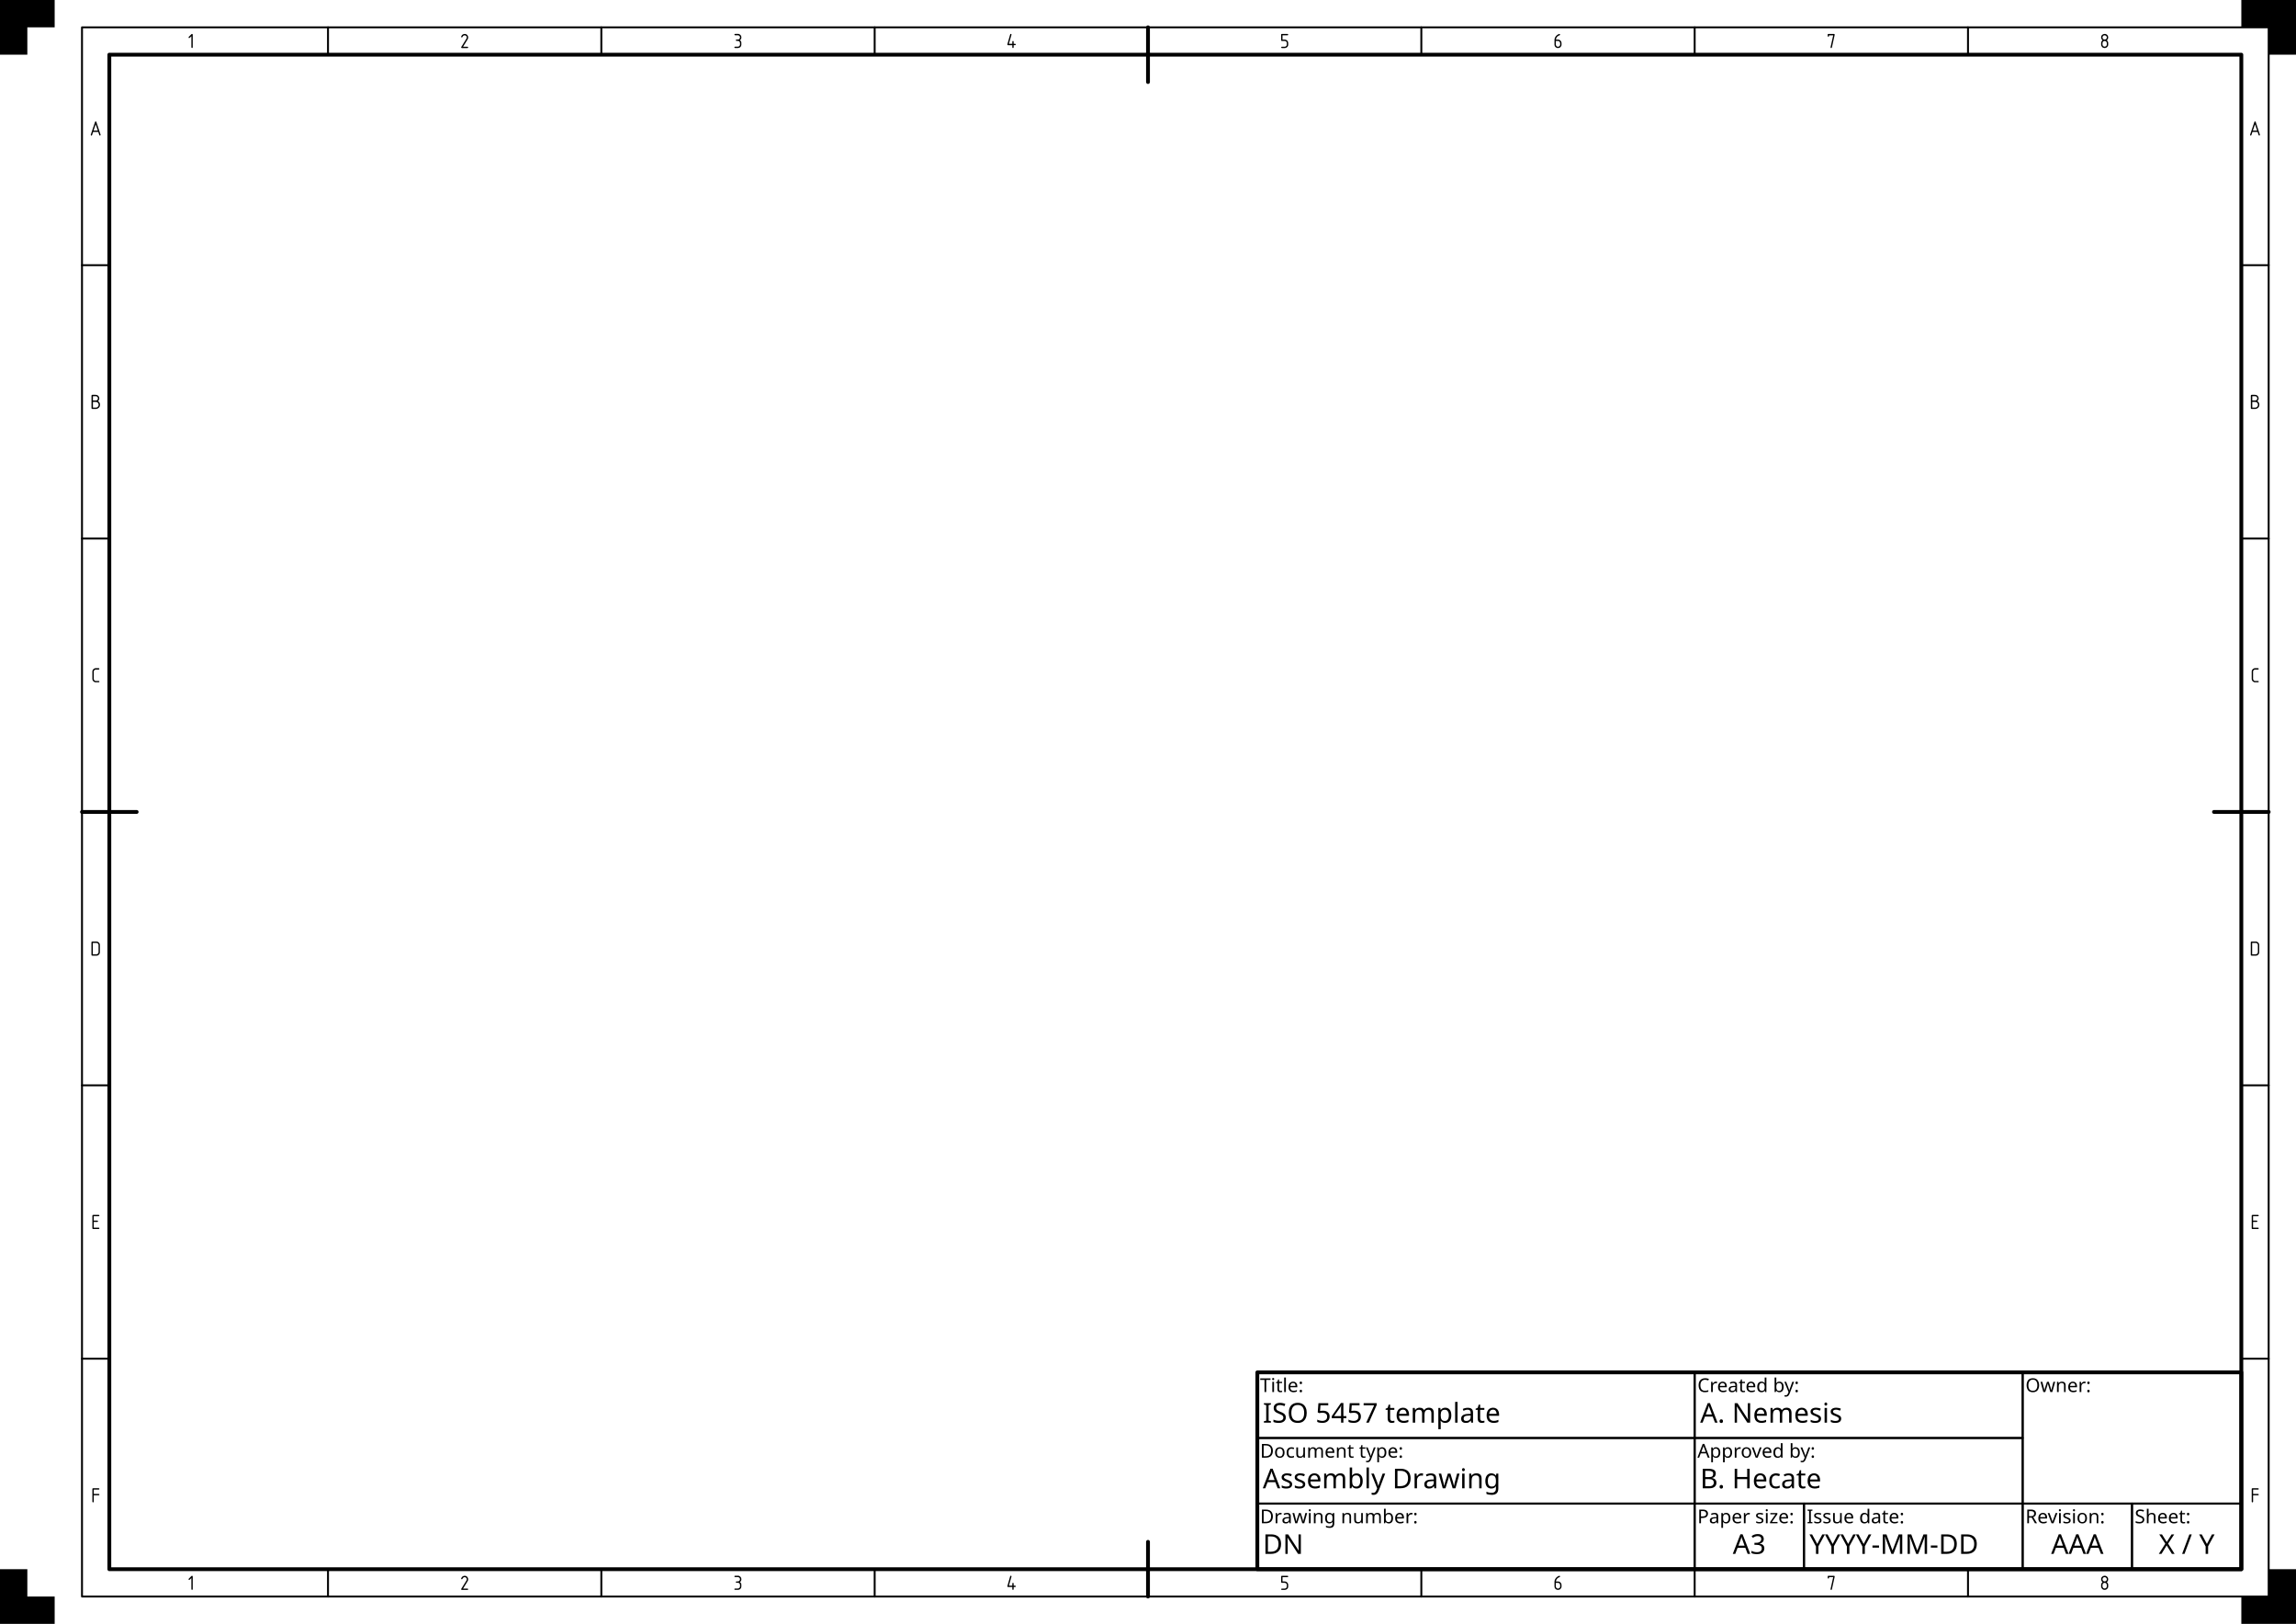
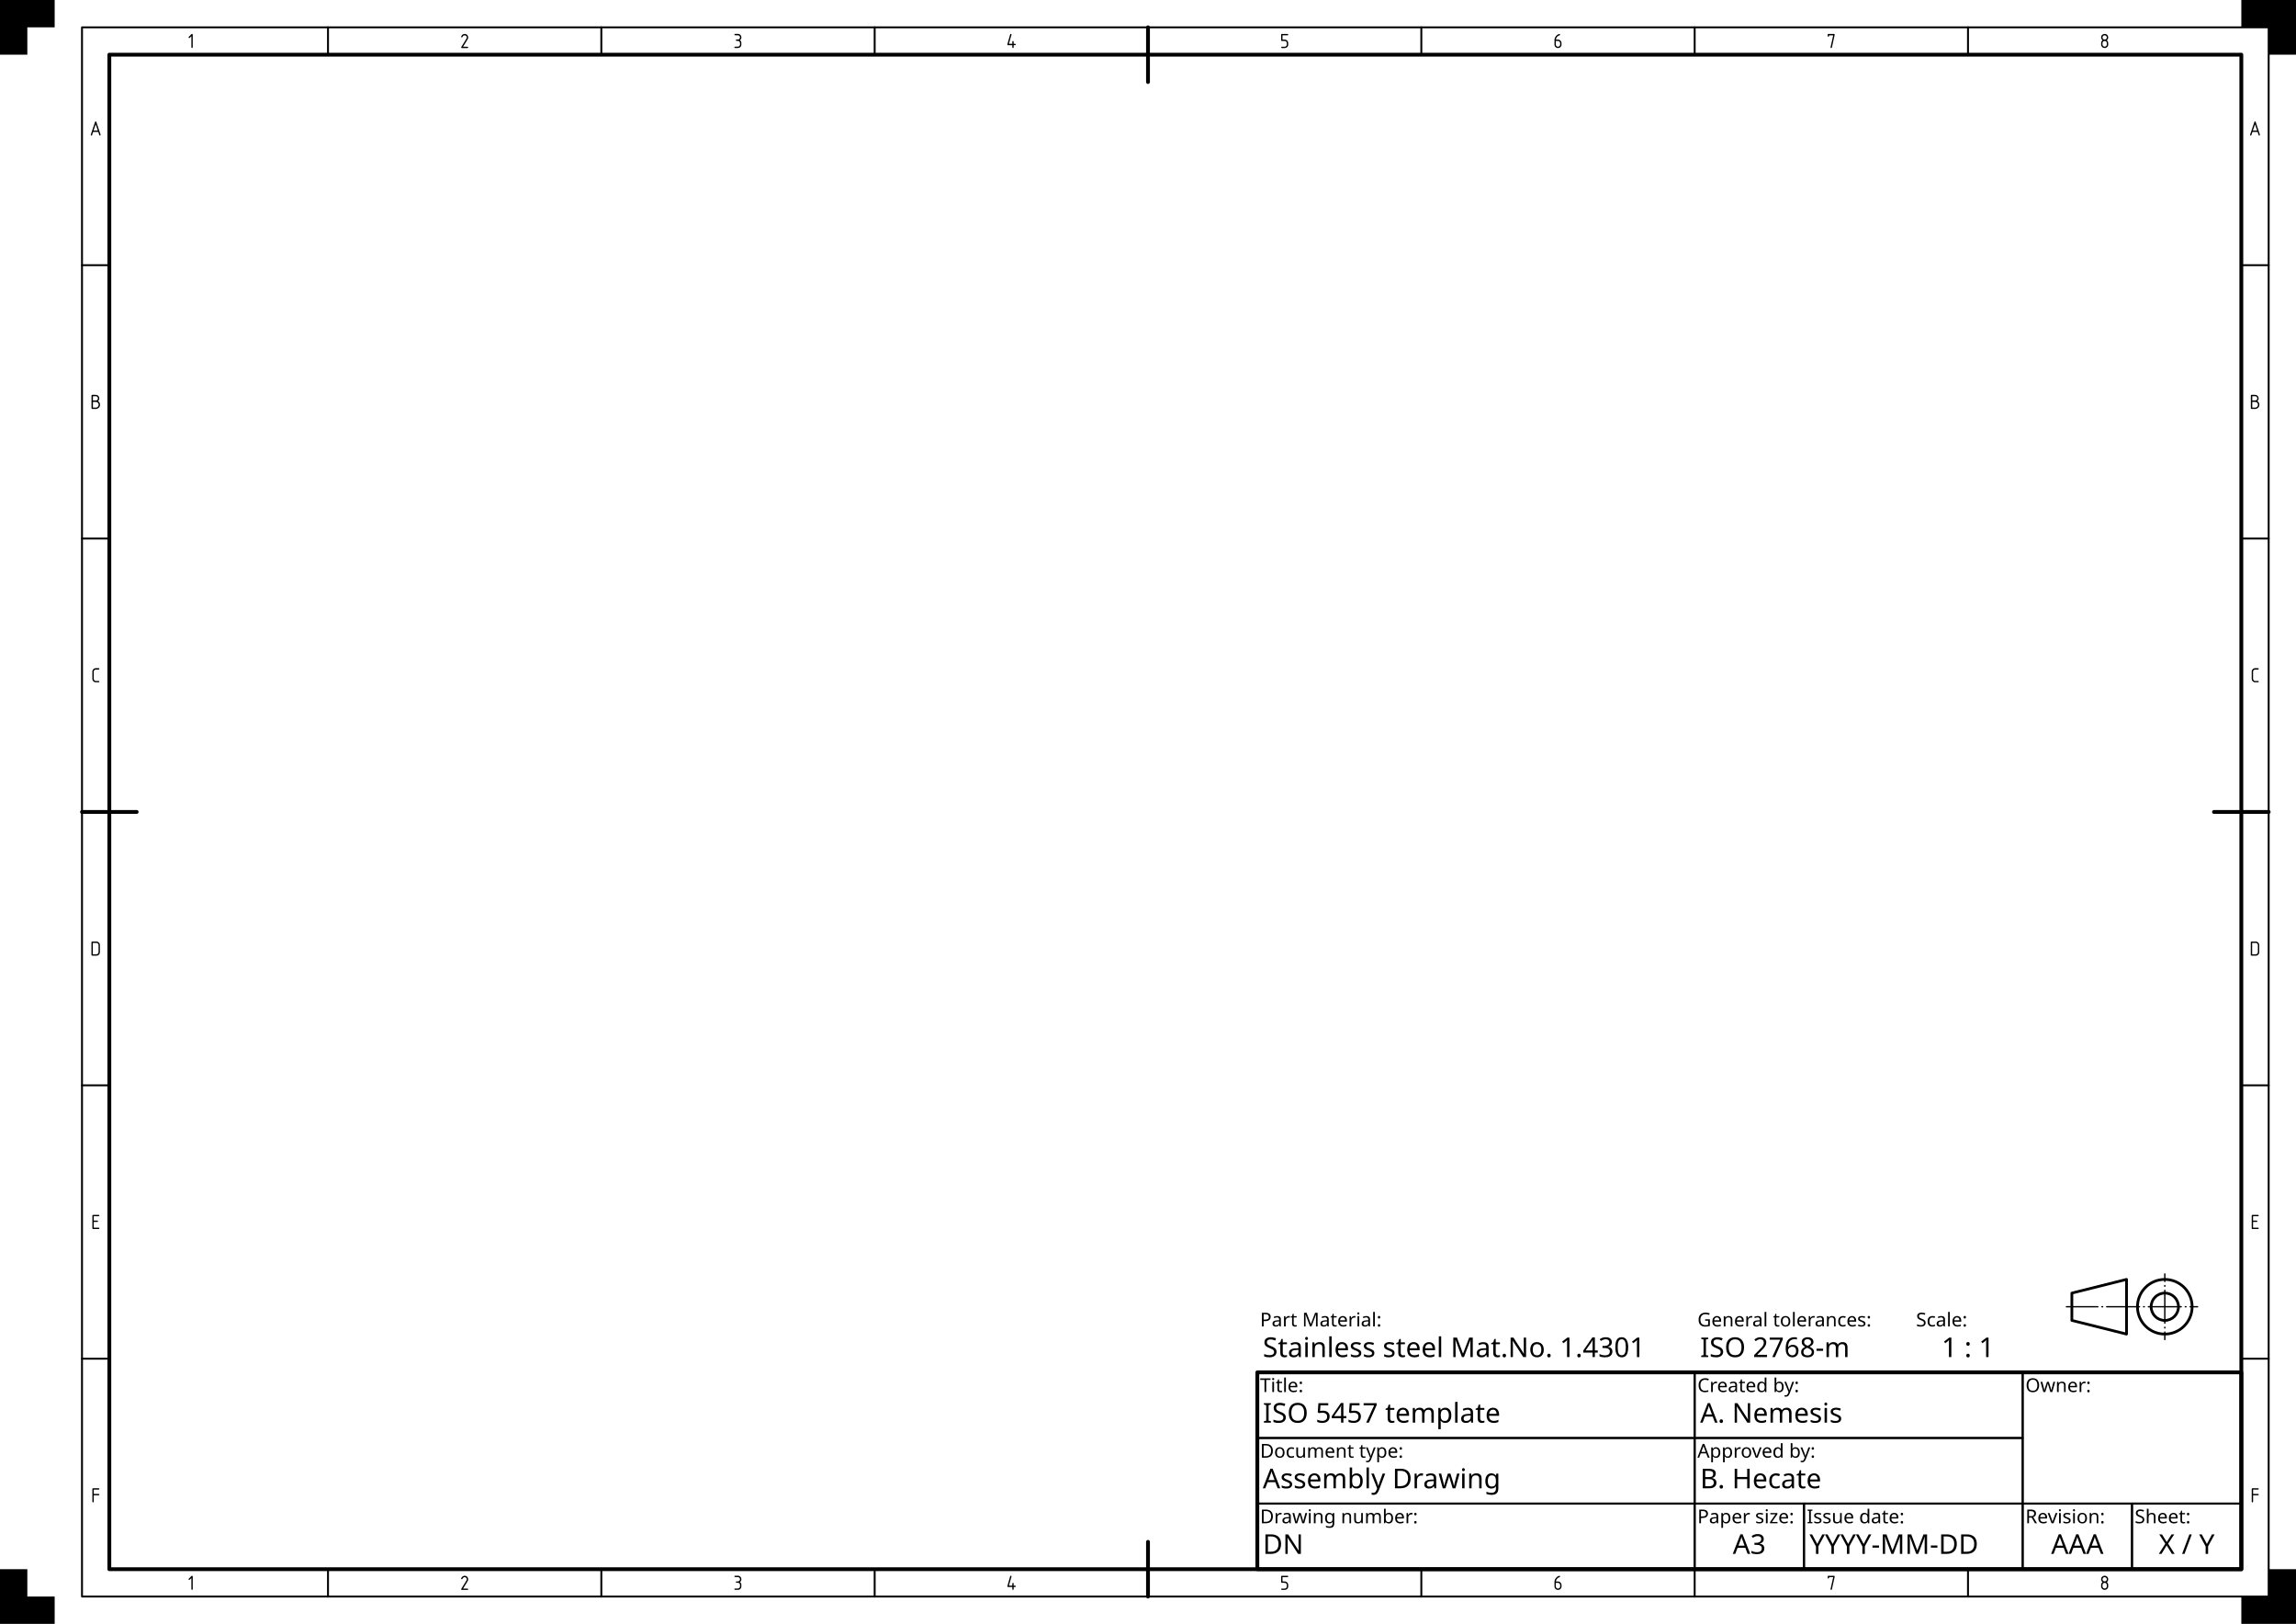
<svg xmlns="http://www.w3.org/2000/svg" xmlns:ns1="https://www.freecadweb.org/wiki/index.php?title=Svg_Namespace" width="420mm" height="297mm" viewBox="0 0 420 297" version="1.1" id="svg1">
  <rect id="Drawing space frame" x="20" y="10" width="390" height="277" style="fill:none;stroke:#000000;stroke-width:0.7;stroke-linecap:round;stroke-linejoin:round" />
  <g id="Centring marks" style="fill:none;stroke:#000000;stroke-width:0.7;stroke-linecap:round">
    <path id="Top" d="m 210,5 v 10" />
    <path id="Right" d="m 415,148.5 h -10" />
    <path id="Bottom" d="m 210,292 v -10" />
    <path id="Left" d="m 15,148.5 h 10" />
  </g>
  <g id="Grid reference system">
    <g id="Grid reference borders" style="fill:none;stroke:#000000;stroke-width:0.35;stroke-linecap:round;stroke-linejoin:round">
      <rect id="rect30" x="15" y="5" width="400" height="287" />
      <path id="path31" d="m 260,5 v 5" />
      <path id="path32" d="m 310,5 v 5" />
      <path id="path33" d="m 360,5 v 5" />
      <path id="path35" d="m 160,5 v 5" />
      <path id="path36" d="m 110,5 v 5" />
      <path id="path37" d="m 60,5 v 5" />
      <path id="path38" d="m 260,287 v 5" />
      <path id="path39" d="m 310,287 v 5" />
      <path id="path40" d="m 360,287 v 5" />
      <path id="path42" d="m 160,287 v 5" />
      <path id="path43" d="m 110,287 v 5" />
      <path id="path44" d="m 60,287 v 5" />
      <path id="path46" d="m 15,98.5 h 5" />
      <path id="path47" d="m 15,48.5 h 5" />
      <path id="path49" d="m 15,198.5 h 5" />
      <path id="path50" d="m 15,248.5 h 5" />
      <path id="path53" d="m 410,98.5 h 5" />
      <path id="path54" d="m 410,48.5 h 5" />
      <path id="path55" d="m 410,198.5 h 5" />
      <path id="path56" d="m 410,248.5 h 5" />
    </g>
    <g id="Grid reference markers" style="fill:#000000;stroke:none">
      <path id="text31" aria-label="5" d="m 234.352,6.337 q 0,-0.13 0.149,-0.13 0,0 1.005,0 0.142,0 0.142,0.123 0,0.123 -0.135,0.123 h -0.909 v 0.791 h 0.379 q 0.33,0 0.53,0.246 0.133,0.164 0.133,0.393 v 0.275 q 0,0.273 -0.186,0.446 -0.197,0.183 -0.434,0.183 h -0.533 q -0.132,0 -0.132,-0.12 0,-0.121 0.144,-0.121 h 0.475 q 0.215,0 0.33,-0.147 0.085,-0.109 0.085,-0.258 V 7.884 q 0,-0.154 -0.101,-0.267 -0.113,-0.126 -0.345,-0.126 h -0.472 q -0.125,0 -0.125,-0.145 z" />
      <path id="text32" aria-label="6" d="m 284.62,7.246 q 0,0 0.378,0 0.287,0 0.479,0.214 0.167,0.186 0.167,0.396 0,0 0,0.345 0,0.22 -0.214,0.427 -0.164,0.159 -0.463,0.159 -0.241,0 -0.427,-0.181 -0.183,-0.178 -0.183,-0.405 V 7.309 q 0,-0.39 0.299,-0.74 0.183,-0.214 0.485,-0.335 0.068,-0.027 0.116,-0.027 0.123,0 0.123,0.133 0,0.079 -0.108,0.116 -0.241,0.084 -0.379,0.222 -0.236,0.234 -0.273,0.567 z m -0.019,0.93 q 0,0.147 0.144,0.279 0.101,0.092 0.258,0.092 0.12,0 0.28,-0.121 0.113,-0.085 0.113,-0.256 V 7.909 q 0,-0.169 -0.116,-0.294 -0.111,-0.12 -0.279,-0.12 h -0.4 z" />
      <path id="text33" aria-label="7" d="m 335.471,6.207 q 0.144,0 0.144,0.12 0,0.038 -0.036,0.2 0,0 -0.473,2.141 -0.026,0.12 -0.118,0.12 -0.132,0 -0.132,-0.113 0,-0.024 0.005,-0.048 L 335.343,6.458 H 334.577 q 0,0 0,0.128 0,0.121 -0.125,0.121 -0.118,0 -0.118,-0.126 0,0 0,-0.26 0,-0.115 0.137,-0.115 z" />
      <path id="text34" aria-label="8" d="m 384.995,7.489 q -0.152,0 -0.268,0.109 -0.126,0.12 -0.126,0.273 v 0.311 q 0,0.126 0.149,0.267 0.089,0.084 0.248,0.084 0.138,0 0.275,-0.111 0.121,-0.099 0.121,-0.28 V 7.887 q 0,-0.145 -0.123,-0.285 -0.099,-0.113 -0.275,-0.113 z m -0.268,-0.935 q -0.125,0.13 -0.125,0.275 0,0.137 0.087,0.263 0.099,0.144 0.302,0.144 0.197,0 0.302,-0.12 0.104,-0.123 0.104,-0.275 0,-0.157 -0.135,-0.28 -0.12,-0.108 -0.275,-0.108 -0.164,0 -0.261,0.101 z m -0.115,0.807 q -0.258,-0.2 -0.258,-0.555 0,-0.284 0.231,-0.458 0.197,-0.149 0.419,-0.149 0.185,0 0.318,0.082 0.321,0.198 0.321,0.561 0,0.338 -0.258,0.525 0.261,0.208 0.261,0.511 v 0.292 q 0,0.248 -0.22,0.455 -0.167,0.157 -0.417,0.157 -0.284,0 -0.431,-0.145 -0.224,-0.22 -0.224,-0.456 V 7.863 q 0,-0.279 0.258,-0.502 z" />
      <path id="text35" aria-label="4" d="m 184.789,6.294 q 0.027,-0.096 0.126,-0.096 0.118,0 0.118,0.118 0,0.029 -0.012,0.068 l -0.467,1.627 h 0.624 V 7.639 q 0,-0.144 0.125,-0.144 0.121,0 0.121,0.154 v 0.364 q 0,0 0.263,0 0.125,0 0.125,0.135 0,0.109 -0.13,0.109 h -0.258 V 8.644 q 0,0.138 -0.126,0.138 -0.12,0 -0.12,-0.133 V 8.263 h -0.784 q -0.121,0 -0.121,-0.115 0,-0.038 0.024,-0.123 z" />
      <path id="text36" aria-label="3" d="m 134.496,6.199 q 0,0 0.535,0 0.232,0 0.417,0.2 0.171,0.185 0.171,0.432 0,0.311 -0.267,0.531 0.26,0.188 0.26,0.463 0,0 0,0.376 0,0.22 -0.19,0.41 -0.167,0.167 -0.438,0.167 0,0 -0.509,0 -0.145,0 -0.145,-0.126 0,-0.115 0.154,-0.115 0,0 0.451,0 0.207,0 0.326,-0.123 0.111,-0.115 0.111,-0.299 v -0.222 q 0,-0.174 -0.103,-0.282 -0.125,-0.132 -0.267,-0.132 h -0.26 q -0.142,0 -0.142,-0.128 0,-0.113 0.144,-0.113 h 0.231 q 0.161,0 0.275,-0.116 0.121,-0.123 0.121,-0.28 0,-0.161 -0.097,-0.26 -0.133,-0.135 -0.273,-0.135 h -0.506 q -0.159,0 -0.159,-0.128 0,-0.121 0.159,-0.121 z" />
      <path id="text37" aria-label="2" d="m 84.488,6.841 q -0.133,0 -0.133,-0.12 0,-0.038 0.031,-0.099 0.108,-0.212 0.248,-0.302 0.174,-0.113 0.367,-0.113 0.325,0 0.509,0.248 0.135,0.181 0.135,0.39 0,0.183 -0.113,0.366 l -0.829,1.338 h 0.81 q 0.128,0 0.128,0.128 0,0.111 -0.14,0.111 h -0.993 q -0.152,0 -0.152,-0.109 0,-0.048 0.022,-0.084 L 85.298,7.113 q 0.094,-0.152 0.094,-0.268 0,-0.147 -0.094,-0.256 -0.115,-0.133 -0.306,-0.133 -0.238,0 -0.385,0.28 -0.056,0.106 -0.12,0.106 z" />
      <path id="text38" aria-label="1" d="m 35.007,6.262 q 0.058,-0.055 0.121,-0.055 0.128,0 0.128,0.142 v 2.285 q 0,0.145 -0.123,0.145 -0.126,0 -0.126,-0.147 0,0 0,-2.015 l -0.297,0.297 q -0.046,0.046 -0.092,0.046 -0.13,0 -0.13,-0.115 0,-0.058 0.05,-0.108 z" />
      <path id="text39" aria-label="5" d="m 234.352,288.337 q 0,-0.13 0.149,-0.13 0,0 1.005,0 0.142,0 0.142,0.123 0,0.123 -0.135,0.123 h -0.909 v 0.791 h 0.379 q 0.33,0 0.53,0.246 0.133,0.164 0.133,0.393 v 0.275 q 0,0.273 -0.186,0.446 -0.197,0.183 -0.434,0.183 h -0.533 q -0.132,0 -0.132,-0.12 0,-0.121 0.144,-0.121 h 0.475 q 0.215,0 0.33,-0.147 0.085,-0.109 0.085,-0.258 v -0.258 q 0,-0.154 -0.101,-0.267 -0.113,-0.126 -0.345,-0.126 h -0.472 q -0.125,0 -0.125,-0.145 z" />
      <path id="text40" aria-label="6" d="m 284.62,289.246 q 0,0 0.378,0 0.287,0 0.479,0.214 0.167,0.186 0.167,0.396 0,0 0,0.345 0,0.22 -0.214,0.427 -0.164,0.159 -0.463,0.159 -0.241,0 -0.427,-0.181 -0.183,-0.178 -0.183,-0.405 v -0.892 q 0,-0.39 0.299,-0.74 0.183,-0.214 0.485,-0.335 0.068,-0.027 0.116,-0.027 0.123,0 0.123,0.133 0,0.079 -0.108,0.116 -0.241,0.084 -0.379,0.222 -0.236,0.234 -0.273,0.567 z m -0.019,0.93 q 0,0.147 0.144,0.279 0.101,0.092 0.258,0.092 0.12,0 0.28,-0.121 0.113,-0.086 0.113,-0.256 v -0.26 q 0,-0.169 -0.116,-0.294 -0.111,-0.12 -0.279,-0.12 h -0.4 z" />
      <path id="text41" aria-label="7" d="m 335.471,288.207 q 0.144,0 0.144,0.12 0,0.038 -0.036,0.2 0,0 -0.473,2.141 -0.026,0.12 -0.118,0.12 -0.132,0 -0.132,-0.113 0,-0.024 0.005,-0.048 l 0.482,-2.169 H 334.577 q 0,0 0,0.128 0,0.121 -0.125,0.121 -0.118,0 -0.118,-0.126 0,0 0,-0.26 0,-0.115 0.137,-0.115 z" />
      <path id="text42" aria-label="8" d="m 384.995,289.489 q -0.152,0 -0.268,0.109 -0.126,0.12 -0.126,0.273 v 0.311 q 0,0.126 0.149,0.267 0.089,0.084 0.248,0.084 0.138,0 0.275,-0.111 0.121,-0.099 0.121,-0.28 v -0.255 q 0,-0.145 -0.123,-0.285 -0.099,-0.113 -0.275,-0.113 z m -0.268,-0.935 q -0.125,0.13 -0.125,0.275 0,0.137 0.087,0.263 0.099,0.144 0.302,0.144 0.197,0 0.302,-0.12 0.104,-0.123 0.104,-0.275 0,-0.157 -0.135,-0.28 -0.12,-0.108 -0.275,-0.108 -0.164,0 -0.261,0.101 z m -0.115,0.807 q -0.258,-0.2 -0.258,-0.555 0,-0.284 0.231,-0.458 0.197,-0.149 0.419,-0.149 0.185,0 0.318,0.082 0.321,0.198 0.321,0.561 0,0.338 -0.258,0.525 0.261,0.208 0.261,0.511 v 0.292 q 0,0.248 -0.22,0.455 -0.167,0.157 -0.417,0.157 -0.284,0 -0.431,-0.145 -0.224,-0.22 -0.224,-0.456 v -0.316 q 0,-0.279 0.258,-0.502 z" />
      <path id="text43" aria-label="4" d="m 184.789,288.294 q 0.027,-0.096 0.126,-0.096 0.118,0 0.118,0.118 0,0.029 -0.012,0.068 l -0.467,1.627 h 0.624 v -0.373 q 0,-0.144 0.125,-0.144 0.121,0 0.121,0.154 v 0.364 q 0,0 0.263,0 0.125,0 0.125,0.135 0,0.109 -0.13,0.109 h -0.258 v 0.386 q 0,0.138 -0.126,0.138 -0.12,0 -0.12,-0.133 v -0.386 h -0.784 q -0.121,0 -0.121,-0.115 0,-0.038 0.024,-0.123 z" />
      <path id="text44" aria-label="3" d="m 134.496,288.199 q 0,0 0.535,0 0.232,0 0.417,0.2 0.171,0.185 0.171,0.432 0,0.311 -0.267,0.531 0.26,0.188 0.26,0.463 0,0 0,0.376 0,0.22 -0.19,0.41 -0.167,0.167 -0.438,0.167 0,0 -0.509,0 -0.145,0 -0.145,-0.126 0,-0.115 0.154,-0.115 0,0 0.451,0 0.207,0 0.326,-0.123 0.111,-0.115 0.111,-0.299 v -0.222 q 0,-0.174 -0.103,-0.282 -0.125,-0.132 -0.267,-0.132 h -0.26 q -0.142,0 -0.142,-0.128 0,-0.113 0.144,-0.113 h 0.231 q 0.161,0 0.275,-0.116 0.121,-0.123 0.121,-0.28 0,-0.161 -0.097,-0.26 -0.133,-0.135 -0.273,-0.135 h -0.506 q -0.159,0 -0.159,-0.128 0,-0.121 0.159,-0.121 z" />
      <path id="text45" aria-label="2" d="m 84.488,288.841 q -0.133,0 -0.133,-0.12 0,-0.038 0.031,-0.099 0.108,-0.212 0.248,-0.302 0.174,-0.113 0.367,-0.113 0.325,0 0.509,0.248 0.135,0.181 0.135,0.39 0,0.183 -0.113,0.366 l -0.829,1.338 h 0.81 q 0.128,0 0.128,0.128 0,0.111 -0.14,0.111 h -0.993 q -0.152,0 -0.152,-0.109 0,-0.048 0.022,-0.084 l 0.919,-1.482 q 0.094,-0.152 0.094,-0.268 0,-0.147 -0.094,-0.256 -0.115,-0.133 -0.306,-0.133 -0.238,0 -0.385,0.28 -0.056,0.106 -0.12,0.106 z" />
      <path id="text46" aria-label="1" d="m 35.007,288.262 q 0.058,-0.055 0.121,-0.055 0.128,0 0.128,0.142 v 2.285 q 0,0.145 -0.123,0.145 -0.126,0 -0.126,-0.147 0,0 0,-2.015 l -0.297,0.297 q -0.046,0.046 -0.092,0.046 -0.13,0 -0.13,-0.115 0,-0.058 0.05,-0.108 z" />
      <path id="text47" aria-label="C" d="m 17.531,122.199 q 0,0 0.523,0 0.126,0 0.126,0.128 0,0.13 -0.137,0.13 h -0.514 q -0.144,0 -0.279,0.125 -0.103,0.096 -0.103,0.256 v 1.306 q 0,0.161 0.108,0.277 0.113,0.12 0.234,0.12 h 0.574 q 0.123,0 0.123,0.125 0,0.118 -0.125,0.118 h -0.583 q -0.236,0 -0.441,-0.227 -0.14,-0.156 -0.14,-0.398 v -1.338 q 0,-0.256 0.202,-0.446 0.185,-0.174 0.431,-0.174 z" />
      <path id="text48" aria-label="B" d="m 18.296,74.002 q 0,0.376 -0.239,0.581 -0.238,0.205 -0.449,0.205 h -0.75 q -0.12,0 -0.12,-0.156 v -2.264 q 0,-0.161 0.159,-0.161 h 0.533 q 0.325,0 0.473,0.13 0.26,0.227 0.26,0.516 0,0.314 -0.239,0.502 0.159,0.092 0.265,0.265 0.108,0.173 0.108,0.381 z m -1.295,-0.492 v 1.041 h 0.533 q 0.232,0 0.373,-0.161 0.14,-0.161 0.14,-0.355 0,-0.195 -0.132,-0.361 -0.13,-0.164 -0.376,-0.164 z m 0,-1.048 v 0.781 h 0.521 q 0.197,0 0.294,-0.106 0.099,-0.108 0.099,-0.267 0,-0.161 -0.104,-0.284 -0.104,-0.125 -0.296,-0.125 z" />
      <path id="text49" aria-label="A" d="m 17.389,22.301 q 0.031,-0.094 0.12,-0.094 0.085,0 0.116,0.094 L 18.389,24.598 q 0.015,0.046 0.015,0.075 0,0.101 -0.123,0.115 -0.091,0 -0.128,-0.113 0,0 -0.174,-0.54 h -0.947 l -0.186,0.554 q -0.036,0.104 -0.116,0.104 -0.133,0 -0.133,-0.125 0,-0.017 0.038,-0.128 z m 0.113,0.426 -0.393,1.167 h 0.788 z" />
      <path id="text50" aria-label="D" d="m 16.978,174.542 q 0,0 0.593,0 0.229,0 0.342,-0.118 0.115,-0.12 0.115,-0.292 v -1.283 q 0,-0.152 -0.111,-0.273 -0.111,-0.121 -0.294,-0.121 h -0.644 z m -0.251,-2.194 q 0,-0.14 0.142,-0.14 h 0.802 q 0.236,0 0.419,0.185 0.185,0.185 0.185,0.419 v 1.379 q 0,0.234 -0.185,0.417 -0.185,0.181 -0.395,0.181 h -0.853 q -0.115,0 -0.115,-0.152 z" />
      <path id="text51" aria-label="E" d="m 17.145,224.533 h 0.911 q 0.126,0 0.126,0.123 0,0.123 -0.121,0.123 h -1.049 q -0.113,0 -0.113,-0.128 v -2.319 q 0,-0.133 0.152,-0.133 h 0.996 q 0.138,0 0.138,0.125 0,0.123 -0.138,0.123 h -0.902 v 0.796 h 0.66 q 0.125,0 0.125,0.123 0,0.116 -0.121,0.116 h -0.663 z" />
      <path id="text52" aria-label="F" d="m 17.152,273.484 v 1.157 q 0,0.14 -0.128,0.14 -0.125,0 -0.125,-0.142 0,0 0,-2.321 0,-0.12 0.133,-0.12 0,0 1.019,0 0.135,0 0.135,0.123 0,0.123 -0.133,0.123 h -0.899 v 0.79 h 0.899 q 0.133,0 0.133,0.125 0,0.125 -0.135,0.125 z" />
      <path id="text53" aria-label="C" d="m 412.531,122.199 q 0,0 0.523,0 0.126,0 0.126,0.128 0,0.13 -0.137,0.13 h -0.514 q -0.144,0 -0.279,0.125 -0.103,0.096 -0.103,0.256 v 1.306 q 0,0.161 0.108,0.277 0.113,0.12 0.234,0.12 h 0.574 q 0.123,0 0.123,0.125 0,0.118 -0.125,0.118 h -0.583 q -0.236,0 -0.441,-0.227 -0.14,-0.156 -0.14,-0.398 v -1.338 q 0,-0.256 0.202,-0.446 0.185,-0.174 0.431,-0.174 z" />
      <path id="text54" aria-label="B" d="m 413.296,74.002 q 0,0.376 -0.239,0.581 -0.238,0.205 -0.449,0.205 h -0.75 q -0.12,0 -0.12,-0.156 v -2.264 q 0,-0.161 0.159,-0.161 h 0.533 q 0.325,0 0.473,0.13 0.26,0.227 0.26,0.516 0,0.314 -0.239,0.502 0.159,0.092 0.265,0.265 0.108,0.173 0.108,0.381 z m -1.295,-0.492 v 1.041 h 0.533 q 0.232,0 0.373,-0.161 0.14,-0.161 0.14,-0.355 0,-0.195 -0.132,-0.361 -0.13,-0.164 -0.376,-0.164 z m 0,-1.048 v 0.781 h 0.521 q 0.197,0 0.294,-0.106 0.099,-0.108 0.099,-0.267 0,-0.161 -0.104,-0.284 -0.104,-0.125 -0.296,-0.125 z" />
      <path id="text55" aria-label="A" d="m 412.389,22.301 q 0.031,-0.094 0.12,-0.094 0.086,0 0.116,0.094 l 0.764,2.297 q 0.015,0.046 0.015,0.075 0,0.101 -0.123,0.115 -0.091,0 -0.128,-0.113 0,0 -0.174,-0.54 h -0.947 l -0.186,0.554 q -0.036,0.104 -0.116,0.104 -0.133,0 -0.133,-0.125 0,-0.017 0.038,-0.128 z m 0.113,0.426 -0.393,1.167 h 0.788 z" />
      <path id="text56" aria-label="D" d="m 411.978,174.542 q 0,0 0.593,0 0.229,0 0.342,-0.118 0.115,-0.12 0.115,-0.292 v -1.283 q 0,-0.152 -0.111,-0.273 -0.111,-0.121 -0.294,-0.121 h -0.644 z m -0.251,-2.194 q 0,-0.14 0.142,-0.14 h 0.802 q 0.236,0 0.419,0.185 0.185,0.185 0.185,0.419 v 1.379 q 0,0.234 -0.185,0.417 -0.185,0.181 -0.395,0.181 h -0.853 q -0.115,0 -0.115,-0.152 z" />
      <path id="text57" aria-label="E" d="m 412.145,224.533 h 0.911 q 0.126,0 0.126,0.123 0,0.123 -0.121,0.123 h -1.049 q -0.113,0 -0.113,-0.128 v -2.319 q 0,-0.133 0.152,-0.133 h 0.996 q 0.138,0 0.138,0.125 0,0.123 -0.138,0.123 h -0.902 v 0.796 h 0.66 q 0.125,0 0.125,0.123 0,0.116 -0.121,0.116 h -0.663 z" />
      <path id="text58" aria-label="F" d="m 412.152,273.484 v 1.157 q 0,0.14 -0.128,0.14 -0.125,0 -0.125,-0.142 0,0 0,-2.321 0,-0.12 0.133,-0.12 0,0 1.019,0 0.135,0 0.135,0.123 0,0.123 -0.133,0.123 h -0.899 v 0.79 h 0.899 q 0.133,0 0.133,0.125 0,0.125 -0.135,0.125 z" />
    </g>
  </g>
  <g id="Trimming marks" style="fill:#000000;stroke:none">&gt;
    <path id="Top left" d="m 0,0 h 10 v 5 h -5 v 5 h -5 z" />
    <path id="Top right" d="m 420,0 h -10 v 5 h 5 v 5 h 5 z" />
    <path id="Bottom right" d="m 420,297 h -10 v -5 h 5 v -5 h 5 z" />
    <path id="Bottom left" d="m 0,297 h 10 v -5 h -5 v -5 h -5 z" />
  </g>
  <g id="Title block">
    <g id="Borders" style="fill:none;stroke:#000000;stroke-width:0.35;stroke-linecap:round;stroke-linejoin:round">
      <rect id="Frame" x="230" y="251" width="180" height="36" style="stroke-width:0.7" />
      <rect id="Owner border" x="370" y="251" width="40" height="24" />
      <rect id="Identification number border" x="230" y="275" width="80" height="12" />
      <rect id="Revision index border" x="370" y="275" width="20" height="12" />
      <rect id="Date of issue border" x="330" y="275" width="40" height="12" />
      <rect id="Sheet number border" x="390" y="275" width="20" height="12" />
      <rect id="Title border" x="230" y="251" width="80" height="12" />
      <rect id="Approval person border" x="310" y="263" width="60" height="12" />
      <rect id="Creator border" x="310" y="251" width="60" height="12" />
      <rect id="Document type border" x="230" y="263" width="80" height="12" />
      <rect id="Paper size border" x="310" y="275" width="20" height="12" />
    </g>
    <g id="Labels" style="font-size:3.5px;font-family:osifont;text-anchor:start;fill:#000000;stroke:none">
      <text id="Owner label" x="370.5" y="254.6">Owner:</text>
      <text id="Identification number label" x="230.5" y="278.6">Drawing number:</text>
      <text id="Revision index label" x="370.5" y="278.6">Revision:</text>
      <text id="Date of issue label" x="330.5" y="278.6">Issue date:</text>
      <text id="Sheet number label" x="390.5" y="278.6">Sheet:</text>
      <text id="Title label" x="230.5" y="254.6">Title:</text>
      <text id="Approval person label" x="310.5" y="266.6">Approved by:</text>
      <text id="Creator label" x="310.5" y="254.6">Created by:</text>
      <text id="Document type label" x="230.5" y="266.6">Document type:</text>
      <text id="Paper size label" x="310.5" y="278.6">Paper size:</text>
+       <text id="Sheet scale label" x="350.5" y="242.6">Scale:</text>
+       <text id="General tolerances label" x="310.5" y="242.6">General tolerances:</text>
+       <text id="Part material label" x="230.5" y="242.6">Part Material:</text>
    </g>
    <g id="Data fields" style="font-size:5px;font-family:osifont;text-anchor:start;fill:#000000;stroke:none">
      <text id="Identification number data field" x="231" y="284.2" ns1:editable="drawing_number">
        <tspan>DN</tspan>
      </text>
      <text id="Revision index data field" x="380" y="284.2" ns1:editable="revision_index" style="text-align:center;text-anchor:middle">
        <tspan>AAA</tspan>
      </text>
      <text id="Date of issue data field" x="331" y="284.2" ns1:editable="issue_date">
        <tspan>YYYY-MM-DD</tspan>
      </text>
      <text id="Sheet number data field" x="400" y="284.2" ns1:editable="sheet_number" style="text-align:center;text-anchor:middle">
        <tspan>X / Y</tspan>
      </text>
      <text id="Title data field" x="231" y="260.2" ns1:editable="title">
        <tspan>ISO 5457 template</tspan>
      </text>
      <text id="Approval person data field" x="311" y="272.2" ns1:editable="approved_by">
        <tspan>B. Hecate</tspan>
      </text>
      <text id="Creator data field" x="311" y="260.2" ns1:editable="created_by">
        <tspan>A. Nemesis</tspan>
      </text>
      <text id="Document type data field" x="231" y="272.2" ns1:editable="document_type">
        <tspan>Assembly Drawing</tspan>
      </text>
      <text id="Paper size data field" x="320" y="284.2" style="text-align:center;text-anchor:middle">A3</text>
+       <text id="Sheet scale data field" x="360" y="248.2" style="text-align:center;text-anchor:middle" ns1:editable="page_scale">
+         <tspan>1 : 1</tspan>
+       </text>
+       <text id="General tolerances data field" x="311" y="248.2" ns1:editable="general_tolerances">
+         <tspan>ISO 2768-m</tspan>
+       </text>
+       <text id="Part material data field" x="231" y="248.2" ns1:editable="general_notes">
+         <tspan>Stainless steel Mat.No. 1.4301</tspan>
+       </text>
+     </g>
+     <g id="Outlines" style="fill:none;stroke:#000000;stroke-width:0.5;stroke-linecap:round;stroke-linejoin:round">
+       <path id="Trapezoid" d="m 389,234 -10,2.5 v 5 l 10,2.5 z" />
+       <circle id="Inner circle" cx="396" r="2.5" cy="239" />
+       <circle id="Outer circle" cx="396" r="5" cy="239" />
+     </g>
+     <g id="Centre lines" style="fill:none;stroke:#000000;stroke-width:0.25;stroke-linecap:round;stroke-linejoin:round;stroke-dasharray:6, 0.75, 0.125, 0.75">
+       <path id="Horizontal" d="m 378,239 h 24" style="stroke-dashoffset:0.25" />
+       <path id="Vertical" d="m 396,245 v -12" style="stroke-dashoffset:4.625" />
    </g>
  </g>
</svg>
